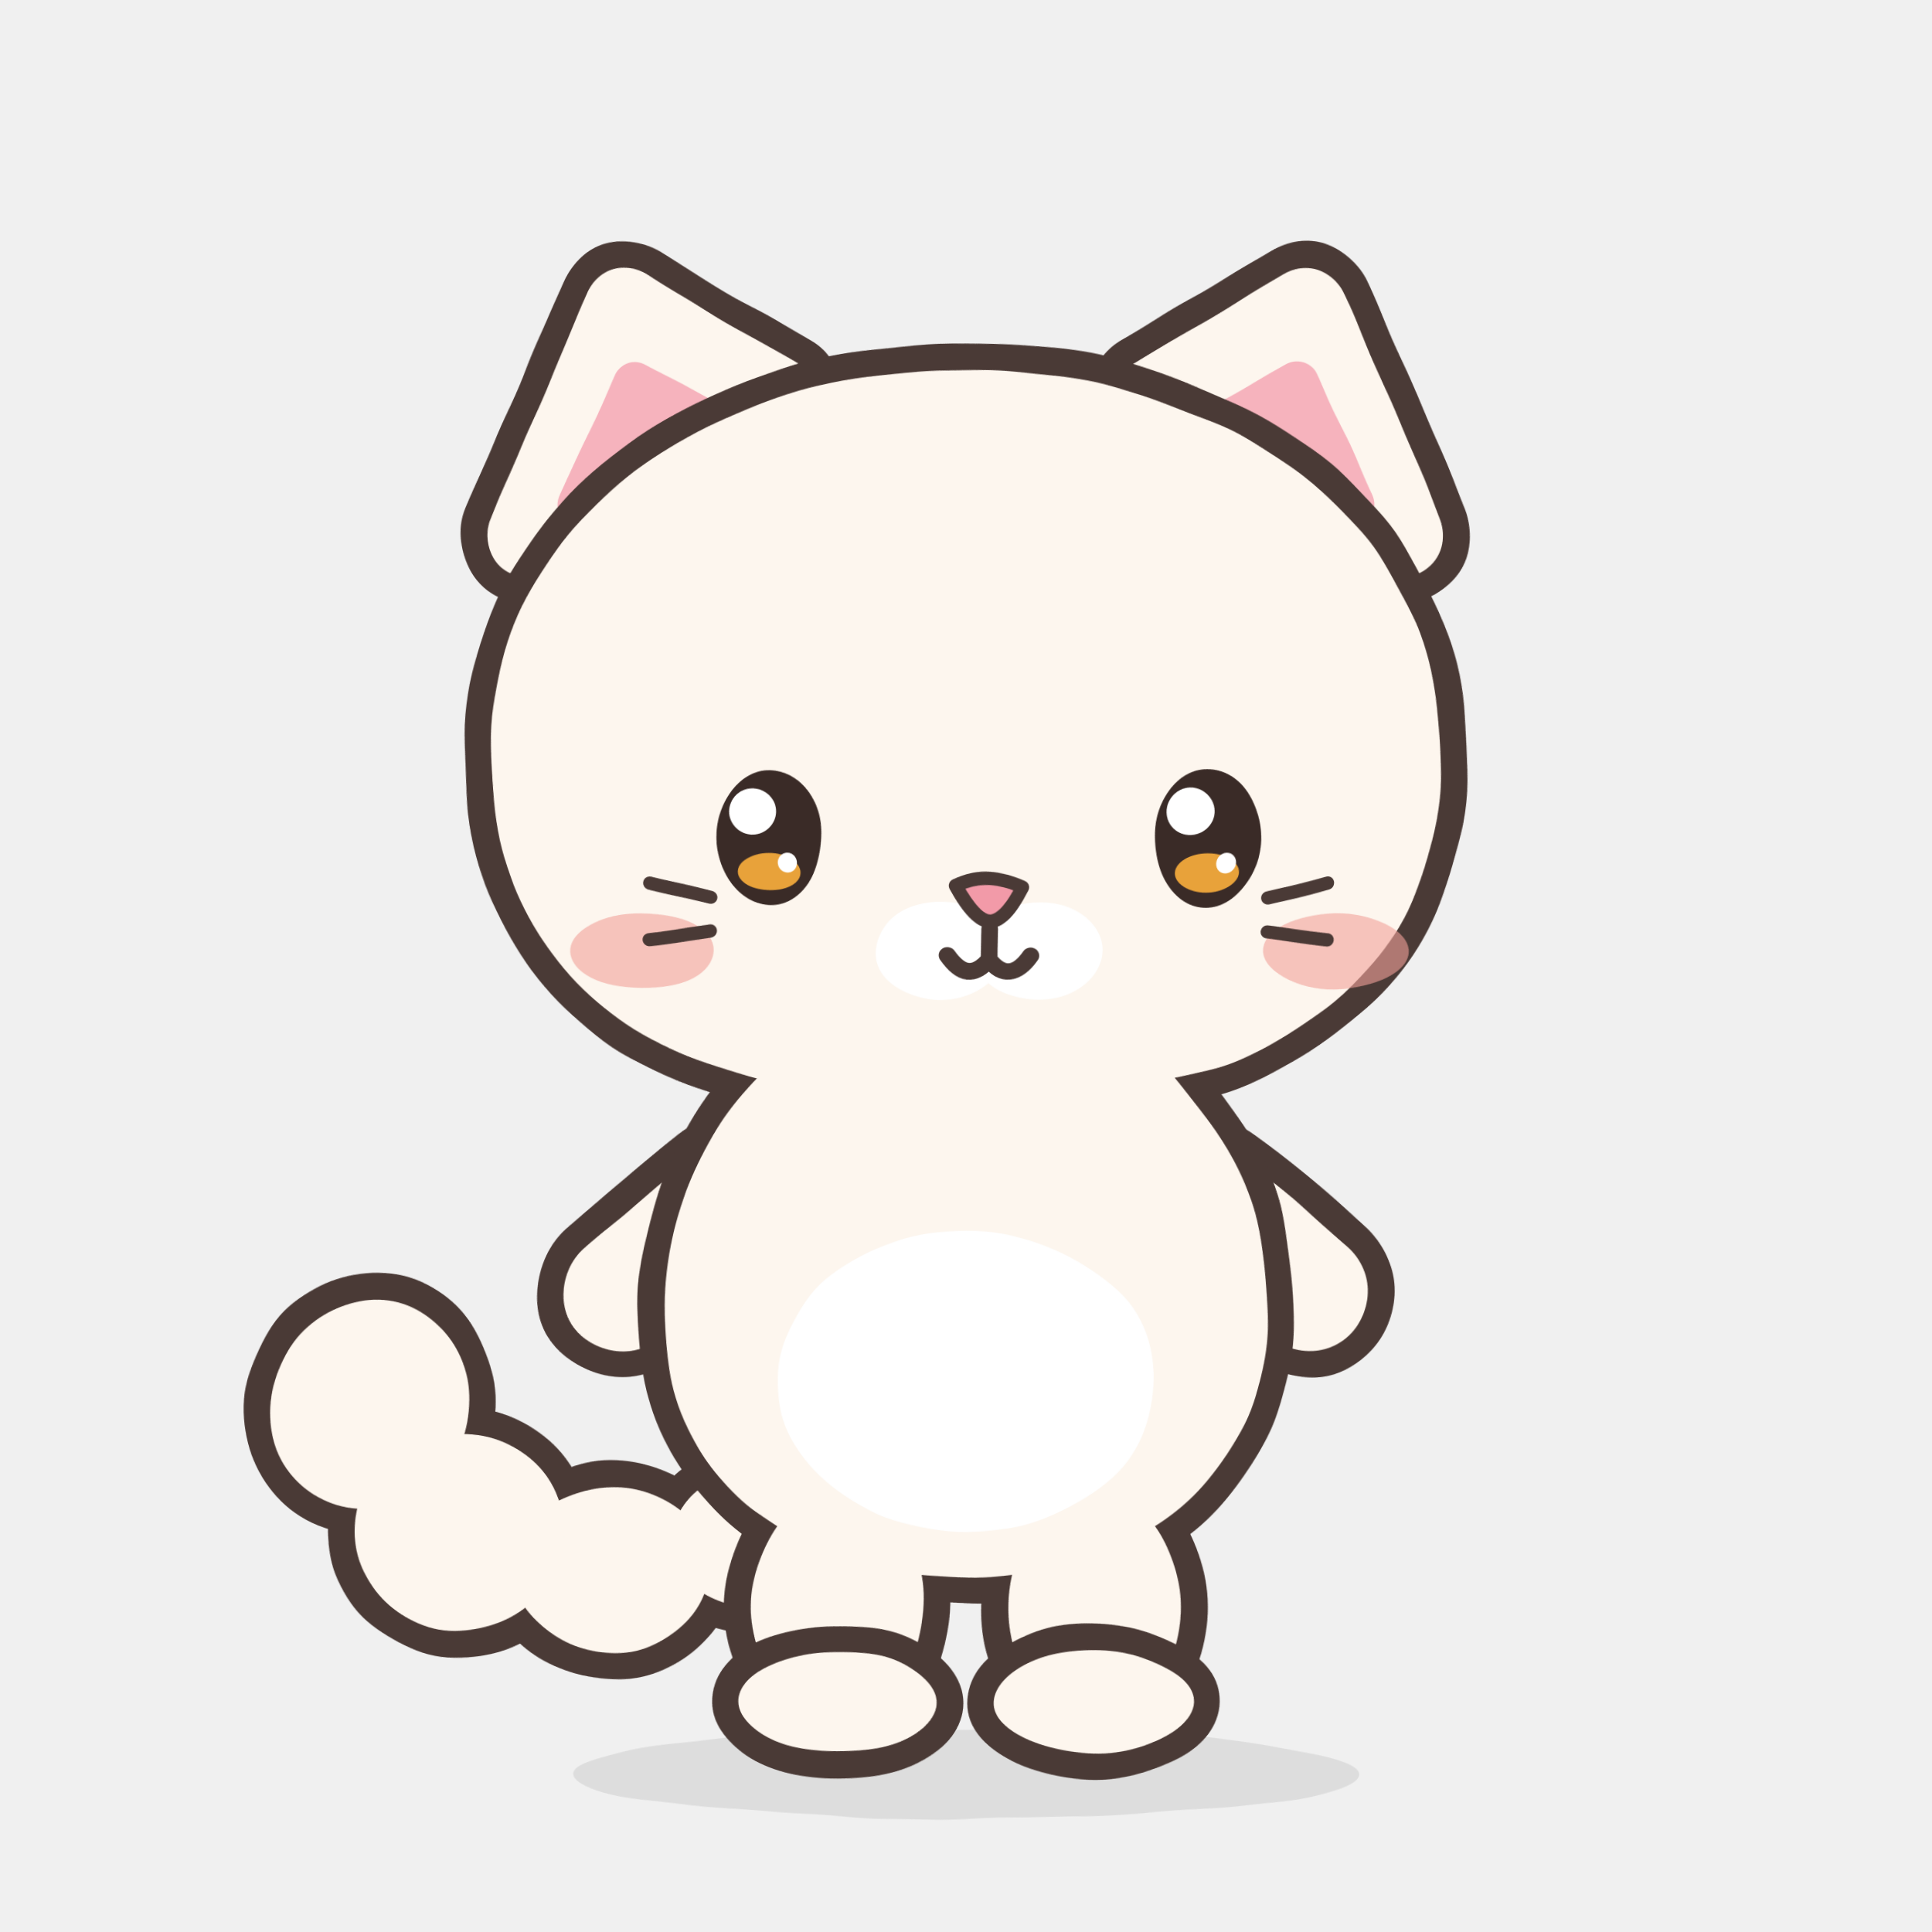
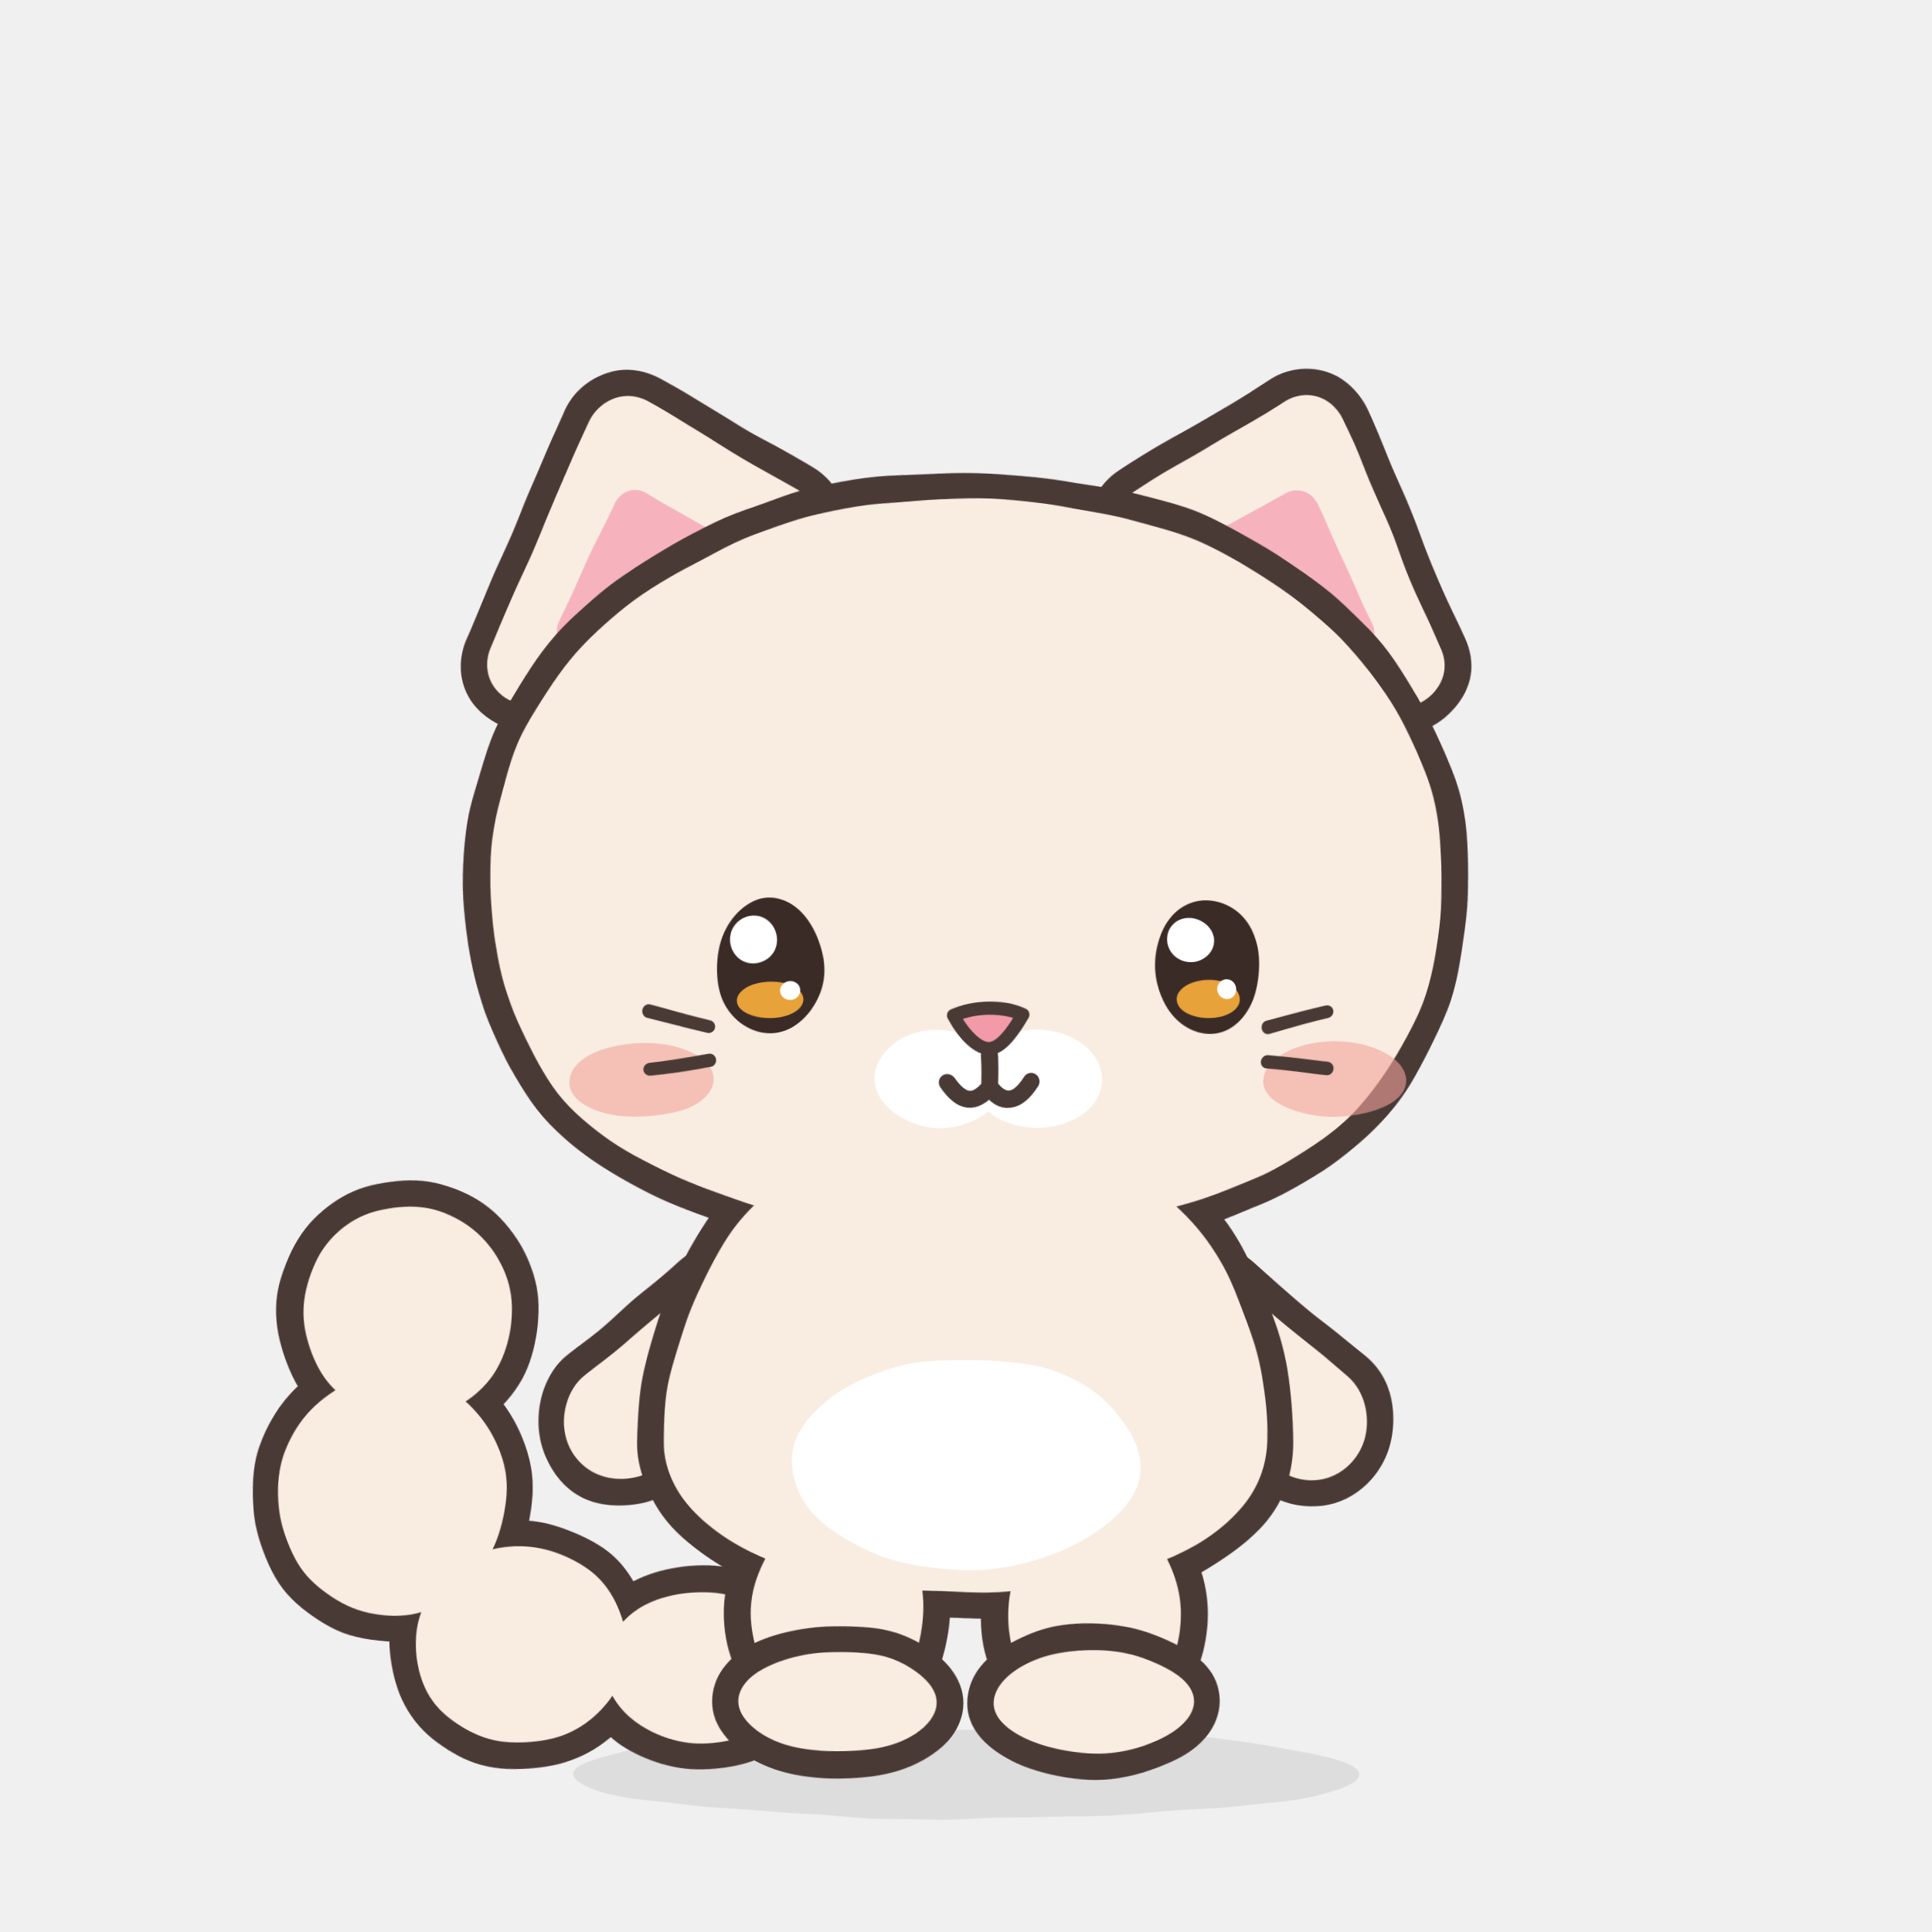
<svg xmlns="http://www.w3.org/2000/svg" width="512" height="512" viewBox="0 0 512 512">
  <defs>
    <filter id="hand" filterUnits="userSpaceOnUse" x="-20" y="-20" width="552" height="552">
      <feTurbulence type="fractalNoise" baseFrequency="0.03" numOctaves="2" seed="11" />
      <feDisplacementMap in="SourceGraphic" scale="2" xChannelSelector="R" yChannelSelector="G" />
    </filter>
  </defs>
  <g filter="url(#hand)" stroke-linecap="round" stroke-linejoin="round">
    <ellipse cx="256" cy="470" rx="104" ry="12" fill="#000" opacity="0.08" />
    <g transform="rotate(0.00 256 451)">
      <g>
-         <ellipse cx="200" cy="408.0" rx="22" ry="18" fill="#fdf6ee" stroke="#4a3a36" stroke-width="14" />
-         <ellipse cx="162" cy="416.0" rx="26" ry="22" fill="#fdf6ee" stroke="#4a3a36" stroke-width="14" />
-         <ellipse cx="122" cy="406.0" rx="28" ry="26" fill="#fdf6ee" stroke="#4a3a36" stroke-width="14" />
-         <ellipse cx="98.0" cy="372.0" rx="26" ry="28" fill="#fdf6ee" stroke="#4a3a36" stroke-width="14" transform="rotate(20 98.0 372.0)" />
-         <ellipse cx="200" cy="408.0" rx="22" ry="18" fill="#fdf6ee" />
-         <ellipse cx="162" cy="416.0" rx="26" ry="22" fill="#fdf6ee" />
-         <ellipse cx="122" cy="406.0" rx="28" ry="26" fill="#fdf6ee" />
-         <ellipse cx="98.0" cy="372.0" rx="26" ry="28" fill="#fdf6ee" transform="rotate(20 98.0 372.0)" />
+         <ellipse cx="186" cy="442.0" rx="26" ry="20" fill="#f9ede1" stroke="#4a3a36" stroke-width="14" />
+         <ellipse cx="138" cy="436.0" rx="28" ry="26" fill="#f9ede1" stroke="#4a3a36" stroke-width="14" />
+         <ellipse cx="104.0" cy="396.0" rx="30" ry="32" fill="#f9ede1" stroke="#4a3a36" stroke-width="14" />
+         <ellipse cx="108.0" cy="348.0" rx="28" ry="28" fill="#f9ede1" stroke="#4a3a36" stroke-width="14" transform="rotate(30 108.0 348.0)" />
+         <ellipse cx="186" cy="442.0" rx="26" ry="20" fill="#f9ede1" />
+         <ellipse cx="138" cy="436.0" rx="28" ry="26" fill="#f9ede1" />
+         <ellipse cx="104.0" cy="396.0" rx="30" ry="32" fill="#f9ede1" />
+         <ellipse cx="108.0" cy="348.0" rx="28" ry="28" fill="#f9ede1" transform="rotate(30 108.0 348.0)" />
      </g>
-       <polygon points="166.0,82.0 140.0,142.0 206.0,106.0" fill="#4a3a36" stroke="#4a3a36" stroke-width="36.0" stroke-linejoin="round" />
-       <polygon points="166.0,82.0 140.0,142.0 206.0,106.0" fill="#fdf6ee" stroke="#fdf6ee" stroke-width="22.0" stroke-linejoin="round" />
-       <polygon points="168.3,102.0 153.8,133.6 190.1,113.8" fill="#f6b3bd" stroke="#f6b3bd" stroke-width="12.0" stroke-linejoin="round" />
-       <polygon points="346.0,82.0 372.0,142.0 306.0,106.0" fill="#4a3a36" stroke="#4a3a36" stroke-width="36.0" stroke-linejoin="round" />
-       <polygon points="346.0,82.0 372.0,142.0 306.0,106.0" fill="#fdf6ee" stroke="#fdf6ee" stroke-width="22.0" stroke-linejoin="round" />
-       <polygon points="343.7,102.0 358.2,133.6 321.9,113.8" fill="#f6b3bd" stroke="#f6b3bd" stroke-width="12.0" stroke-linejoin="round" />
-       <line x1="194.0" y1="318.0" x2="164.9" y2="342.4" stroke="#4a3a36" stroke-width="45" stroke-linecap="round" />
-       <line x1="194.0" y1="318.0" x2="164.9" y2="342.4" stroke="#fdf6ee" stroke-width="31" stroke-linecap="round" />
-       <line x1="318.0" y1="318.0" x2="347.1" y2="342.4" stroke="#4a3a36" stroke-width="45" stroke-linecap="round" />
-       <line x1="318.0" y1="318.0" x2="347.1" y2="342.4" stroke="#fdf6ee" stroke-width="31" stroke-linecap="round" />
+       <polygon points="166.0,116.0 140.0,176.0 206.0,140.0" fill="#4a3a36" stroke="#4a3a36" stroke-width="36.0" stroke-linejoin="round" />
+       <polygon points="166.0,116.0 140.0,176.0 206.0,140.0" fill="#f9ede1" stroke="#f9ede1" stroke-width="22.0" stroke-linejoin="round" />
+       <polygon points="168.3,136.0 153.8,167.6 190.1,147.8" fill="#f6b3bd" stroke="#f6b3bd" stroke-width="12.0" stroke-linejoin="round" />
+       <polygon points="346.0,116.0 372.0,176.0 306.0,140.0" fill="#4a3a36" stroke="#4a3a36" stroke-width="36.0" stroke-linejoin="round" />
+       <polygon points="346.0,116.0 372.0,176.0 306.0,140.0" fill="#f9ede1" stroke="#f9ede1" stroke-width="22.0" stroke-linejoin="round" />
+       <polygon points="343.7,136.0 358.2,167.6 321.9,147.8" fill="#f6b3bd" stroke="#f6b3bd" stroke-width="12.0" stroke-linejoin="round" />
+       <line x1="194.0" y1="352.0" x2="164.9" y2="376.4" stroke="#4a3a36" stroke-width="45" stroke-linecap="round" />
+       <line x1="194.0" y1="352.0" x2="164.9" y2="376.4" stroke="#f9ede1" stroke-width="31" stroke-linecap="round" />
+       <line x1="318.0" y1="352.0" x2="347.1" y2="376.4" stroke="#4a3a36" stroke-width="45" stroke-linecap="round" />
+       <line x1="318.0" y1="352.0" x2="347.1" y2="376.4" stroke="#f9ede1" stroke-width="31" stroke-linecap="round" />
      <g>
-         <path d="M256,262.0 C300.8,262.0 336,299.84 336,348.0 C336,390.0 304.0,418.0 256,418.0 C208.0,418.0 176,390.0 176,348.0 C176,299.84 211.2,262.0 256,262.0 Z" fill="#fdf6ee" stroke="#4a3a36" stroke-width="14" />
-         <path d="M256,98.0 C327.82,98.0 382,141.0 382,198.0 C382,260.04 339.16,292.0 256,292.0 C172.84,292.0 130,260.04 130,198.0 C130,141.0 184.18,98.0 256,98.0 Z" fill="#fdf6ee" stroke="#4a3a36" stroke-width="14" />
-         <ellipse cx="222.0" cy="425.5" rx="23" ry="29.5" fill="#fdf6ee" stroke="#4a3a36" stroke-width="14" />
-         <ellipse cx="290.0" cy="425.5" rx="23" ry="29.5" fill="#fdf6ee" stroke="#4a3a36" stroke-width="14" />
-         <path d="M256,262.0 C300.8,262.0 336,299.84 336,348.0 C336,390.0 304.0,418.0 256,418.0 C208.0,418.0 176,390.0 176,348.0 C176,299.84 211.2,262.0 256,262.0 Z" fill="#fdf6ee" />
-         <path d="M256,98.0 C327.82,98.0 382,141.0 382,198.0 C382,260.04 339.16,292.0 256,292.0 C172.84,292.0 130,260.04 130,198.0 C130,141.0 184.18,98.0 256,98.0 Z" fill="#fdf6ee" />
-         <ellipse cx="222.0" cy="425.5" rx="23" ry="29.5" fill="#fdf6ee" />
-         <ellipse cx="290.0" cy="425.5" rx="23" ry="29.5" fill="#fdf6ee" />
+         <path d="M256,296.0 C300.8,296.0 336,333.84 336,382.0 C336,406.0 304.0,422.0 256,422.0 C208.0,422.0 176,406.0 176,382.0 C176,333.84 211.2,296.0 256,296.0 Z" fill="#f9ede1" stroke="#4a3a36" stroke-width="14" />
+         <path d="M256,132.0 C327.82,132.0 382,175.0 382,232.0 C382,294.04 339.16,326.0 256,326.0 C172.84,326.0 130,294.04 130,232.0 C130,175.0 184.18,132.0 256,132.0 Z" fill="#f9ede1" stroke="#4a3a36" stroke-width="14" />
+         <ellipse cx="222.0" cy="427.5" rx="23" ry="27.5" fill="#f9ede1" stroke="#4a3a36" stroke-width="14" />
+         <ellipse cx="290.0" cy="427.5" rx="23" ry="27.5" fill="#f9ede1" stroke="#4a3a36" stroke-width="14" />
+         <path d="M256,296.0 C300.8,296.0 336,333.84 336,382.0 C336,406.0 304.0,422.0 256,422.0 C208.0,422.0 176,406.0 176,382.0 C176,333.84 211.2,296.0 256,296.0 Z" fill="#f9ede1" />
+         <path d="M256,132.0 C327.82,132.0 382,175.0 382,232.0 C382,294.04 339.16,326.0 256,326.0 C172.84,326.0 130,294.04 130,232.0 C130,175.0 184.18,132.0 256,132.0 Z" fill="#f9ede1" />
+         <ellipse cx="222.0" cy="427.5" rx="23" ry="27.5" fill="#f9ede1" />
+         <ellipse cx="290.0" cy="427.5" rx="23" ry="27.5" fill="#f9ede1" />
      </g>
-       <ellipse cx="222" cy="451" rx="30" ry="17" fill="#fdf6ee" stroke="#4a3a36" stroke-width="7" />
-       <ellipse cx="290" cy="451" rx="30" ry="17" fill="#fdf6ee" stroke="#4a3a36" stroke-width="7" />
-       <ellipse cx="256" cy="366.0" rx="50" ry="40" fill="#ffffff" />
-       <ellipse cx="204" cy="222.0" rx="14.0" ry="18.0" fill="#3a2b27" />
-       <ellipse cx="204.0" cy="231.0" rx="8.5" ry="5.0" fill="#e8a23a" />
-       <circle cx="199.5" cy="215.0" r="6.2" fill="#fff" />
-       <circle cx="209.0" cy="228.5" r="2.6" fill="#fff" />
-       <ellipse cx="320" cy="222.0" rx="14.0" ry="18.0" fill="#3a2b27" />
-       <ellipse cx="320.0" cy="231.0" rx="8.5" ry="5.0" fill="#e8a23a" />
-       <circle cx="315.5" cy="215.0" r="6.2" fill="#fff" />
-       <circle cx="325.0" cy="228.5" r="2.6" fill="#fff" />
-       <ellipse cx="170" cy="252.0" rx="19" ry="10" fill="#f2a199" opacity="0.6" />
-       <ellipse cx="354" cy="252.0" rx="19" ry="10" fill="#f2a199" opacity="0.6" />
-       <ellipse cx="249.0" cy="252.0" rx="17.0" ry="13.0" fill="#ffffff" />
-       <ellipse cx="275.0" cy="252.0" rx="17.0" ry="13.0" fill="#ffffff" />
-       <path d="M188,238.0 l-16,-4 M188,247.0 l-16,2" fill="none" stroke="#4a3a36" stroke-width="3.5" stroke-linecap="round" />
-       <path d="M336,238.0 l16,-4 M336,247.0 l16,2" fill="none" stroke="#4a3a36" stroke-width="3.5" stroke-linecap="round" />
-       <path d="M253.0,235.0 Q262,231.0 271.0,235.0 Q266.0,244.0 262,244.0 Q258.0,244.0 253.0,235.0 Z" fill="#f29aa8" stroke="#4a3a36" stroke-width="3.5" stroke-linejoin="round" />
-       <path d="M262,246.0 L262,254.0 M251,253.0 Q256.5,261.0 262,254.0 Q267.5,261.0 273,253.0" fill="none" stroke="#4a3a36" stroke-width="4.5" stroke-linecap="round" stroke-linejoin="round" />
+       <ellipse cx="222" cy="451" rx="30" ry="17" fill="#f9ede1" stroke="#4a3a36" stroke-width="7" />
+       <ellipse cx="290" cy="451" rx="30" ry="17" fill="#f9ede1" stroke="#4a3a36" stroke-width="7" />
+       <ellipse cx="256" cy="388.0" rx="46" ry="28" fill="#ffffff" />
+       <ellipse cx="204" cy="256.0" rx="14.0" ry="18.0" fill="#3a2b27" />
+       <ellipse cx="204.0" cy="265.0" rx="8.5" ry="5.0" fill="#e8a23a" />
+       <circle cx="199.5" cy="249.0" r="6.2" fill="#fff" />
+       <circle cx="209.0" cy="262.5" r="2.6" fill="#fff" />
+       <ellipse cx="320" cy="256.0" rx="14.0" ry="18.0" fill="#3a2b27" />
+       <ellipse cx="320.0" cy="265.0" rx="8.5" ry="5.0" fill="#e8a23a" />
+       <circle cx="315.5" cy="249.0" r="6.2" fill="#fff" />
+       <circle cx="325.0" cy="262.5" r="2.6" fill="#fff" />
+       <ellipse cx="170" cy="286.0" rx="19" ry="10" fill="#f2a199" opacity="0.6" />
+       <ellipse cx="354" cy="286.0" rx="19" ry="10" fill="#f2a199" opacity="0.6" />
+       <ellipse cx="249.0" cy="286.0" rx="17.0" ry="13.0" fill="#ffffff" />
+       <ellipse cx="275.0" cy="286.0" rx="17.0" ry="13.0" fill="#ffffff" />
+       <path d="M188,272.0 l-16,-4 M188,281.0 l-16,2" fill="none" stroke="#4a3a36" stroke-width="3.5" stroke-linecap="round" />
+       <path d="M336,272.0 l16,-4 M336,281.0 l16,2" fill="none" stroke="#4a3a36" stroke-width="3.5" stroke-linecap="round" />
+       <path d="M253.0,269.0 Q262,265.0 271.0,269.0 Q266.0,278.0 262,278.0 Q258.0,278.0 253.0,269.0 Z" fill="#f29aa8" stroke="#4a3a36" stroke-width="3.5" stroke-linejoin="round" />
+       <path d="M262,280.0 L262,288.0 M251,287.0 Q256.5,295.0 262,288.0 Q267.5,295.0 273,287.0" fill="none" stroke="#4a3a36" stroke-width="4.5" stroke-linecap="round" stroke-linejoin="round" />
    </g>
  </g>
</svg>
